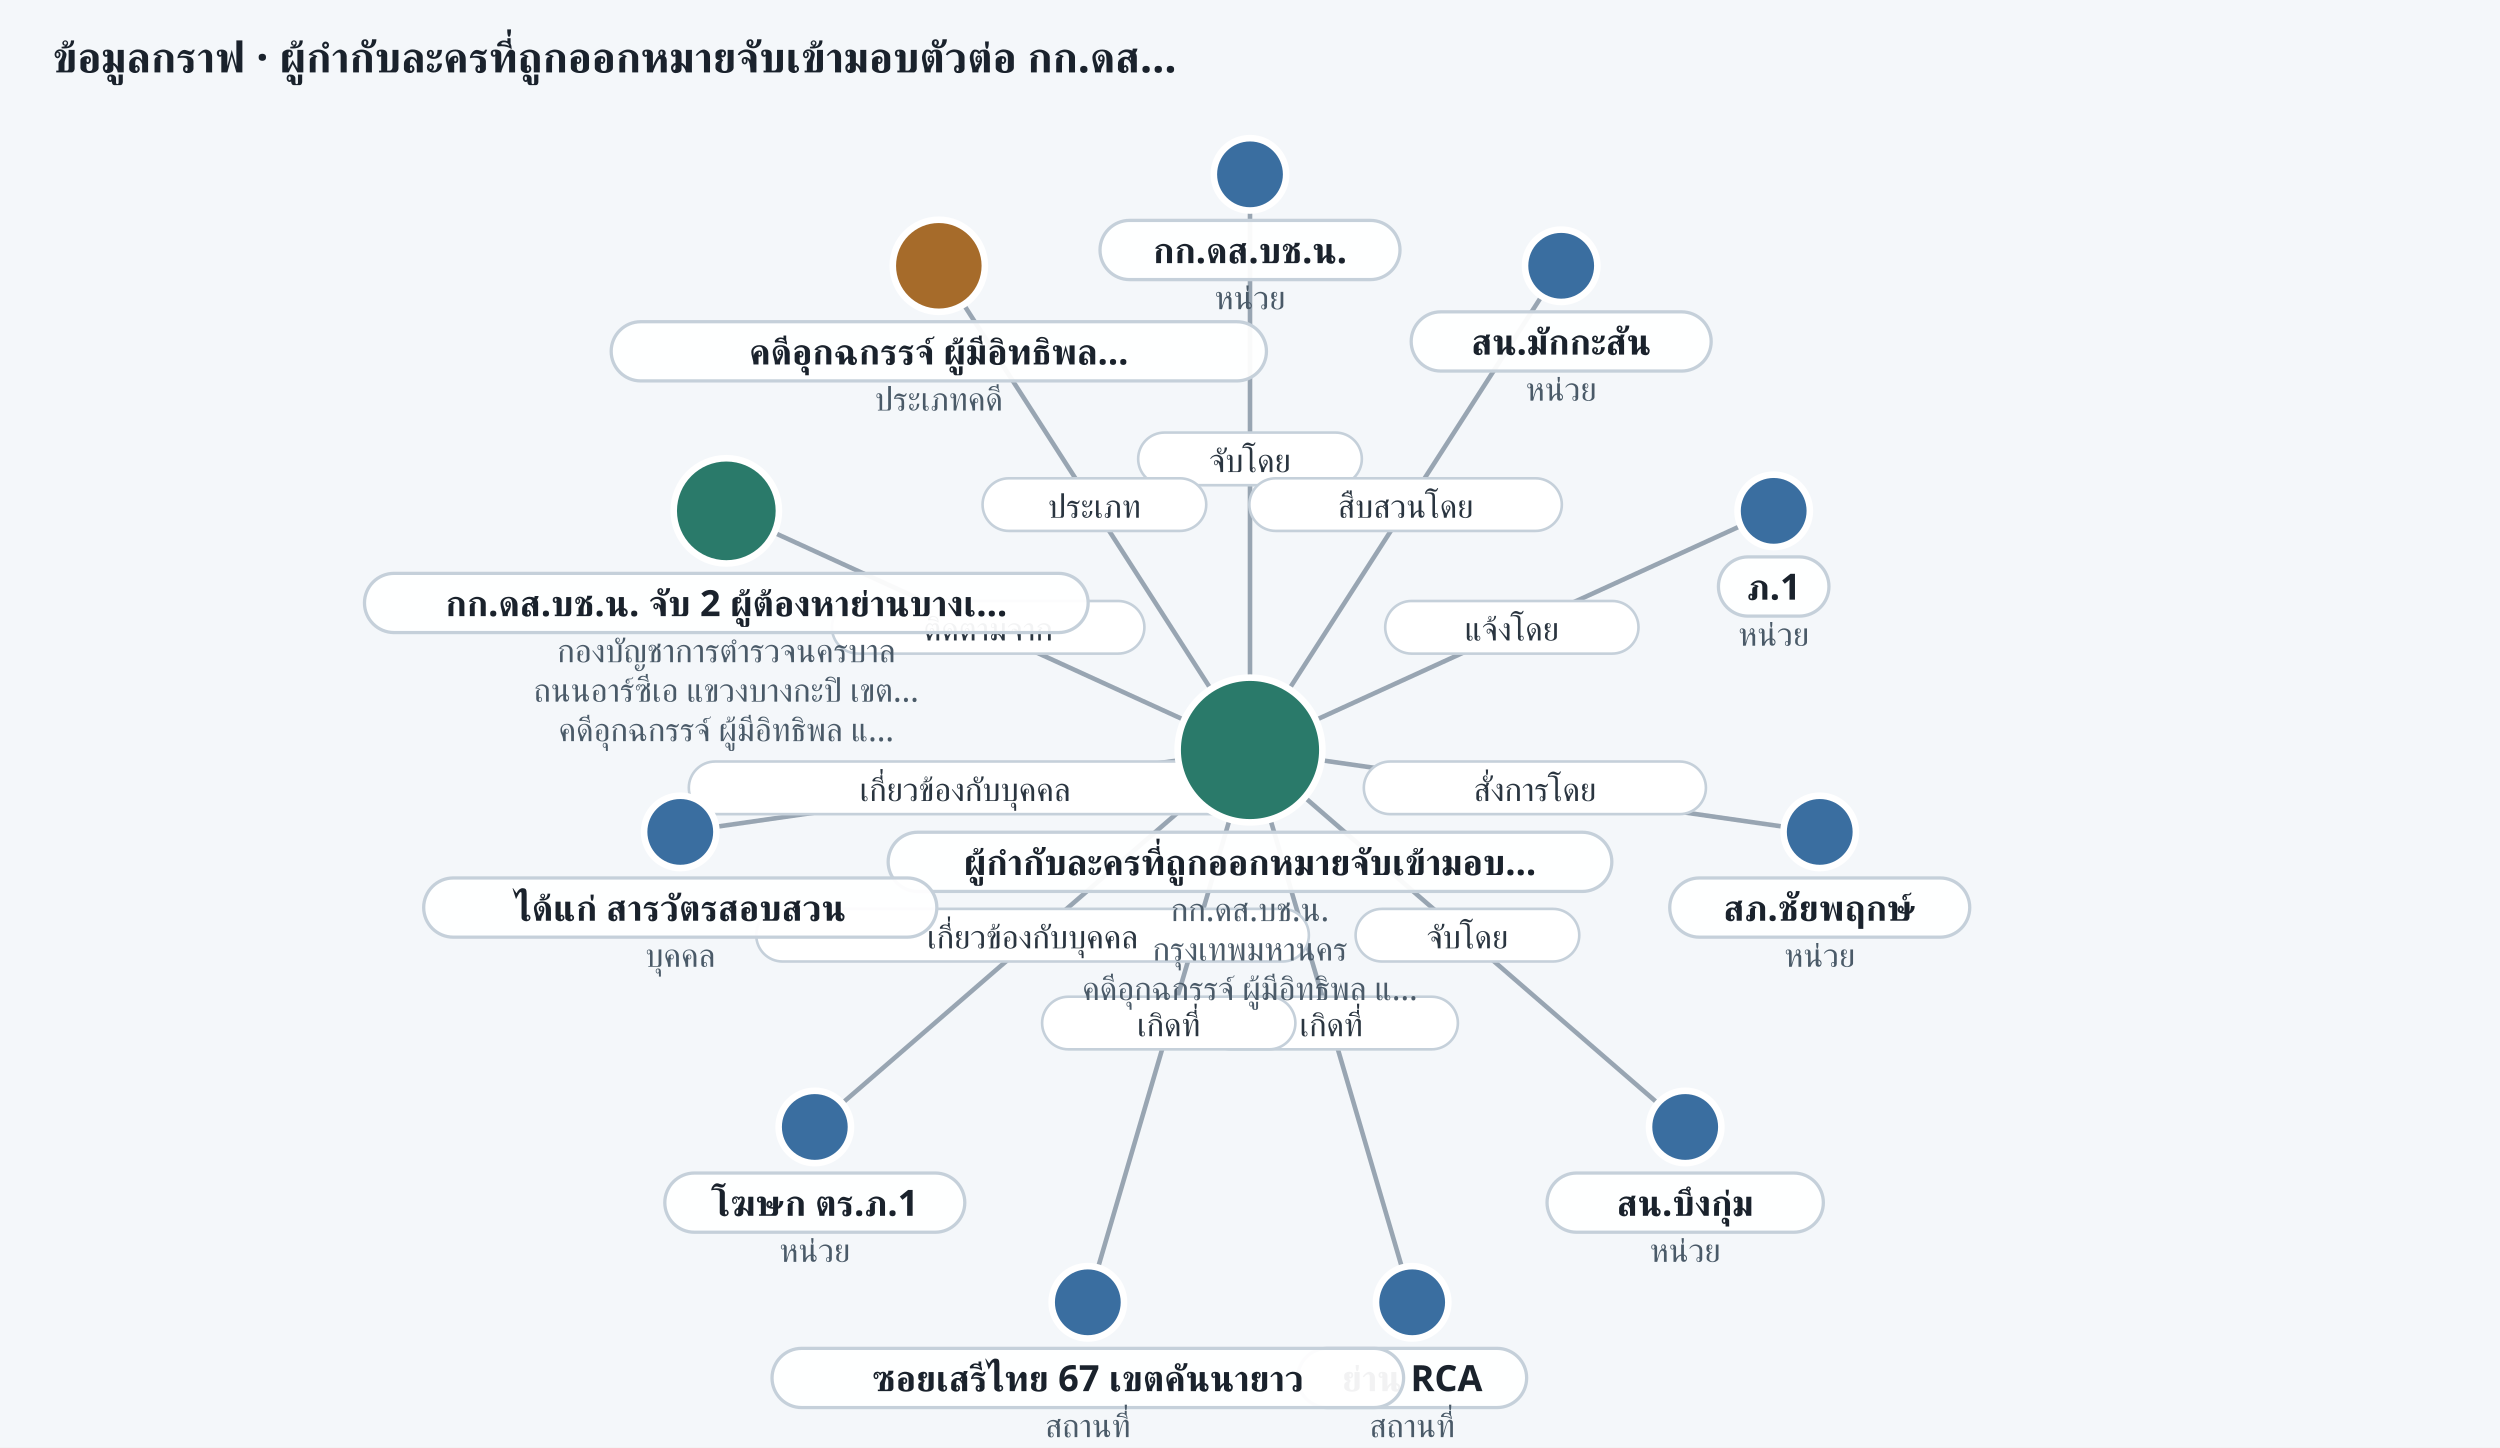
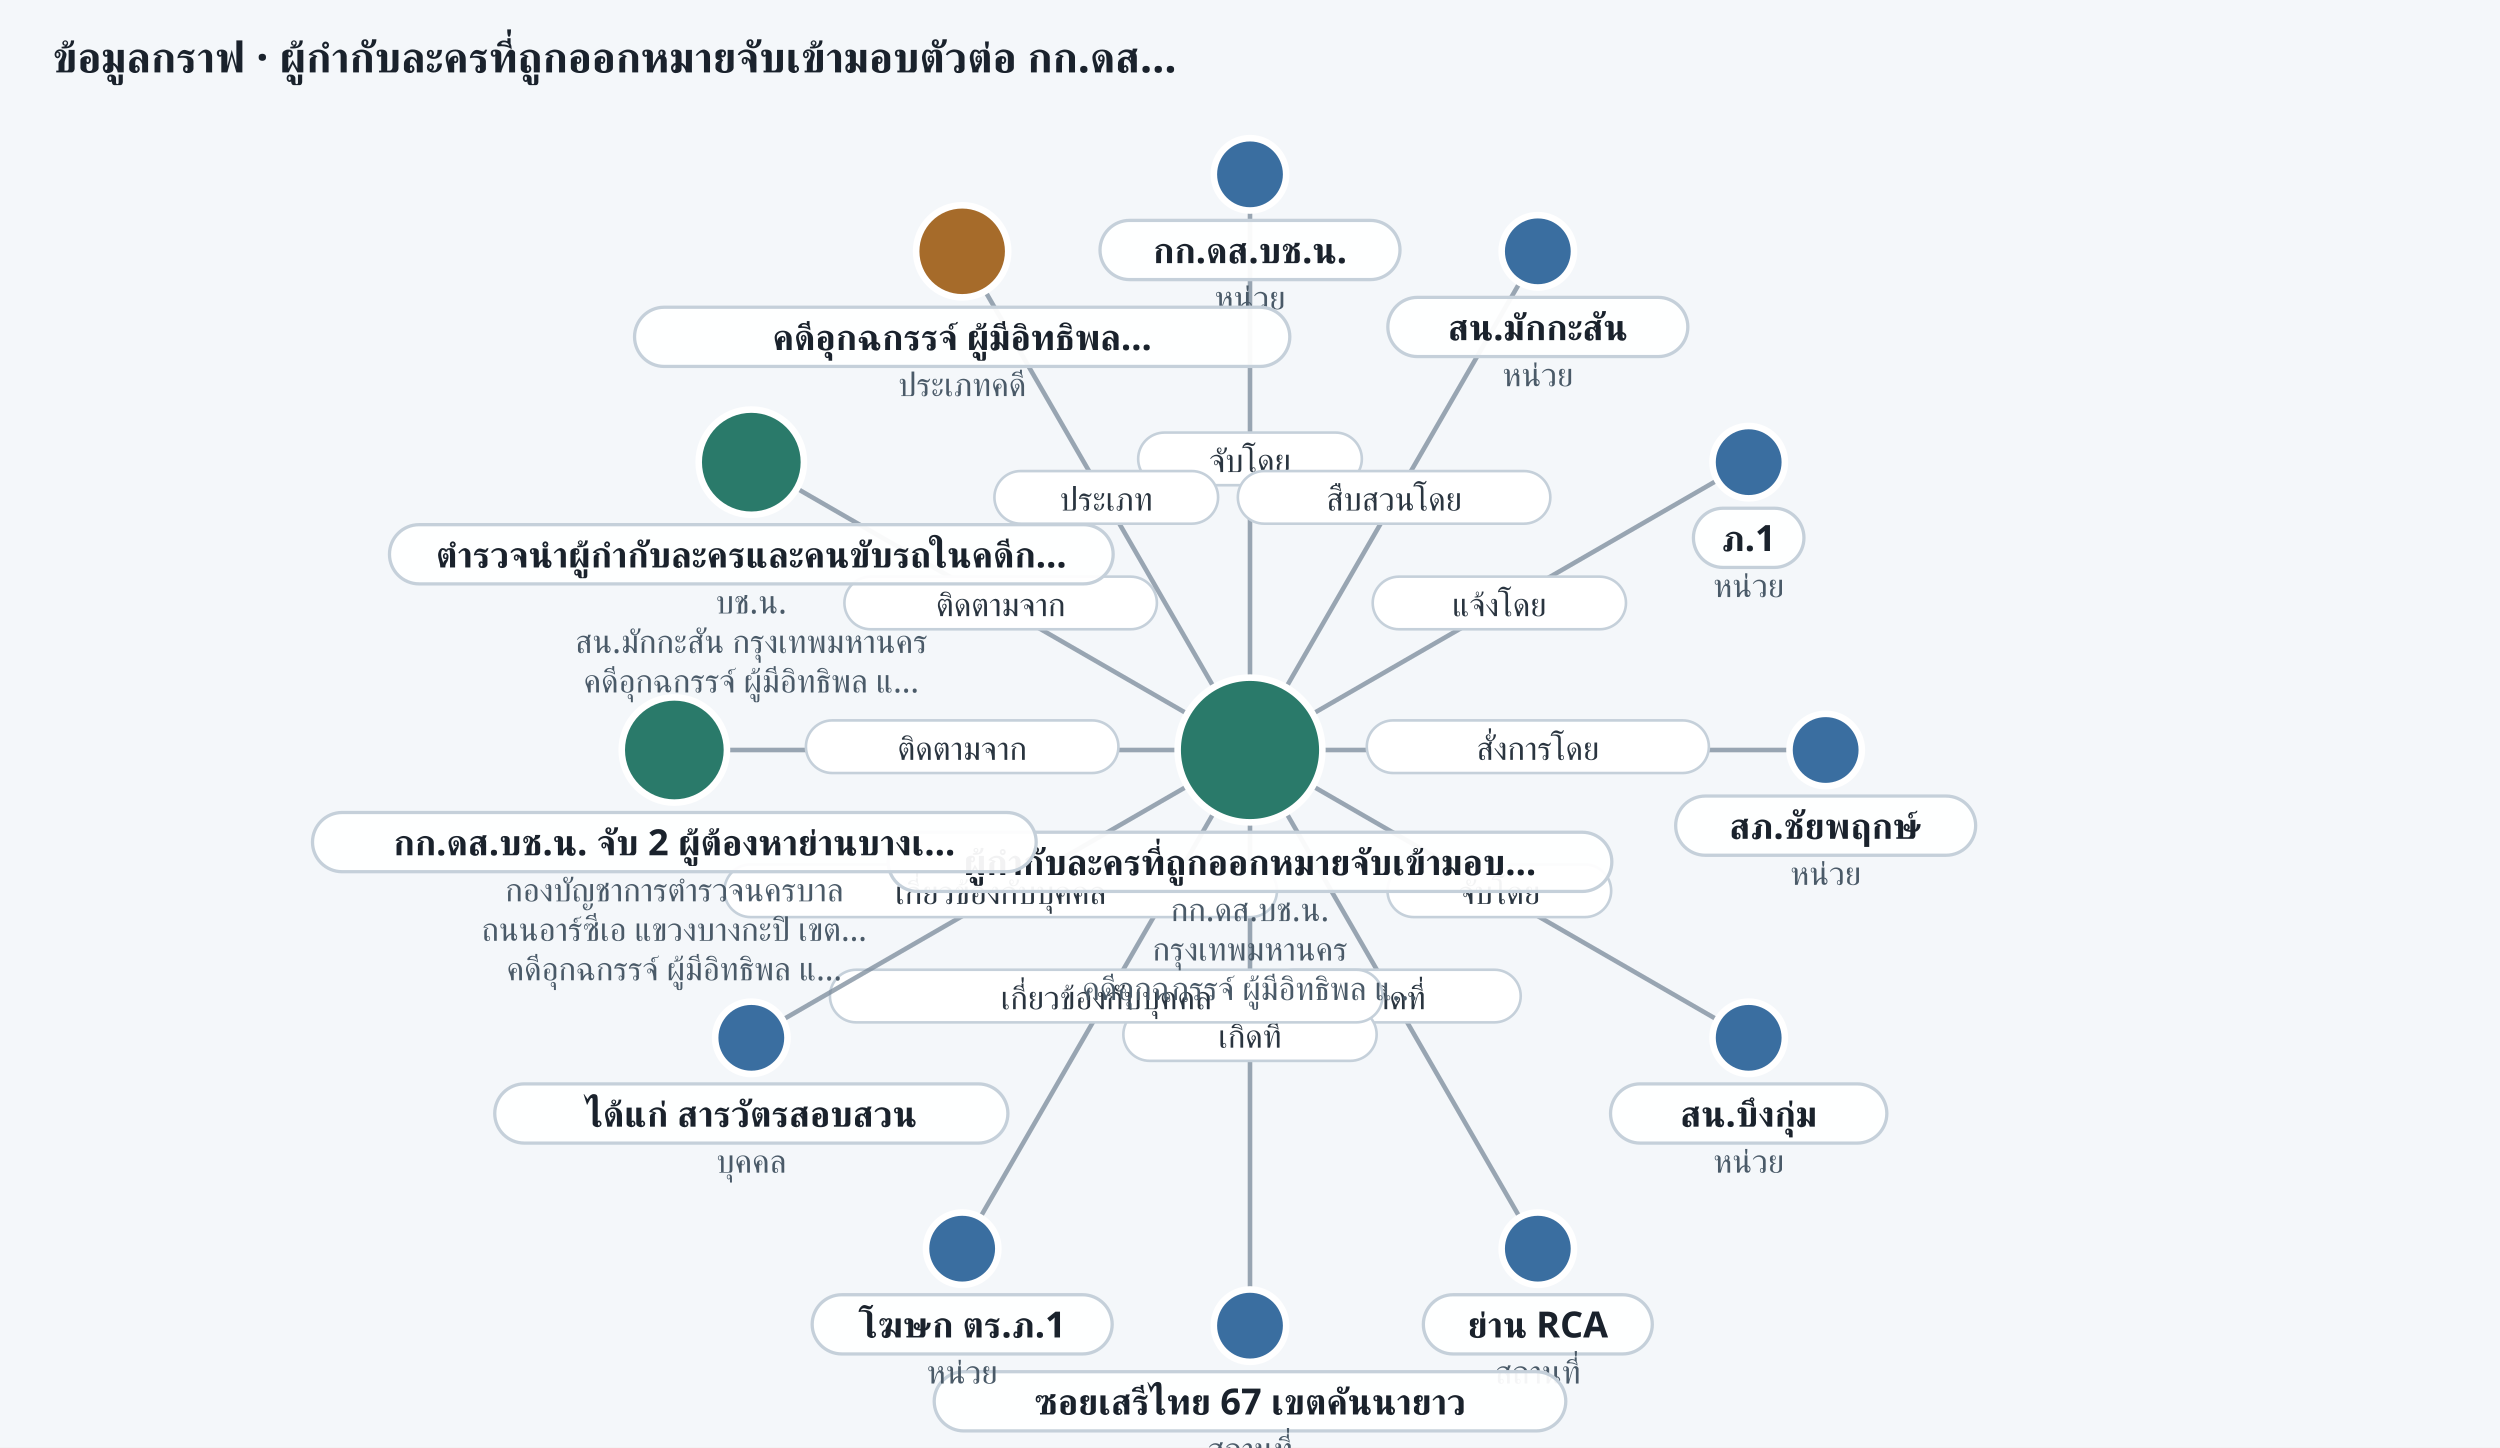
<svg xmlns="http://www.w3.org/2000/svg" width="760" height="440" viewBox="0 0 760 440" role="img" aria-label="ego graph 20261124-organized-01">
  <rect width="100%" height="100%" fill="#f4f7fa" />
  <text x="16" y="22" font-size="13" font-weight="700" fill="#1a222c" font-family="Sarabun, Anuphan, sans-serif">ข้อมูลกราฟ · ผู้กำกับละครที่ถูกออกหมายจับเข้ามอบตัวต่อ กก.ดส…</text>
  <line x1="380.0" y1="228.0" x2="380.0" y2="53.0" stroke="#7a8a9a" stroke-width="1.4" opacity="0.75" />
  <rect x="346.0" y="131.5" width="68.0" height="16" rx="8" fill="#fff" stroke="#c5d0da" stroke-width="0.8" />
  <text x="380.0" y="143.5" text-anchor="middle" font-size="10" fill="#2a3540" font-family="Sarabun, Anuphan, sans-serif">จับโดย</text>
-   <line x1="380.0" y1="228.0" x2="474.6" y2="80.8" stroke="#7a8a9a" stroke-width="1.4" opacity="0.75" />
-   <rect x="379.8" y="145.4" width="95.0" height="16" rx="8" fill="#fff" stroke="#c5d0da" stroke-width="0.8" />
-   <text x="427.3" y="157.4" text-anchor="middle" font-size="10" fill="#2a3540" font-family="Sarabun, Anuphan, sans-serif">สืบสวนโดย</text>
-   <line x1="380.0" y1="228.0" x2="539.2" y2="155.3" stroke="#7a8a9a" stroke-width="1.4" opacity="0.75" />
-   <rect x="421.1" y="182.7" width="77.0" height="16" rx="8" fill="#fff" stroke="#c5d0da" stroke-width="0.8" />
-   <text x="459.6" y="194.7" text-anchor="middle" font-size="10" fill="#2a3540" font-family="Sarabun, Anuphan, sans-serif">แจ้งโดย</text>
-   <line x1="380.0" y1="228.0" x2="553.2" y2="252.9" stroke="#7a8a9a" stroke-width="1.4" opacity="0.75" />
-   <rect x="414.6" y="231.5" width="104.0" height="16" rx="8" fill="#fff" stroke="#c5d0da" stroke-width="0.8" />
-   <text x="466.6" y="243.5" text-anchor="middle" font-size="10" fill="#2a3540" font-family="Sarabun, Anuphan, sans-serif">สั่งการโดย</text>
-   <line x1="380.0" y1="228.0" x2="512.3" y2="342.6" stroke="#7a8a9a" stroke-width="1.4" opacity="0.75" />
-   <rect x="412.1" y="276.3" width="68.0" height="16" rx="8" fill="#fff" stroke="#c5d0da" stroke-width="0.8" />
-   <text x="446.1" y="288.3" text-anchor="middle" font-size="10" fill="#2a3540" font-family="Sarabun, Anuphan, sans-serif">จับโดย</text>
-   <line x1="380.0" y1="228.0" x2="429.3" y2="395.9" stroke="#7a8a9a" stroke-width="1.4" opacity="0.75" />
-   <rect x="366.2" y="303.0" width="77.0" height="16" rx="8" fill="#fff" stroke="#c5d0da" stroke-width="0.8" />
-   <text x="404.7" y="315.0" text-anchor="middle" font-size="10" fill="#2a3540" font-family="Sarabun, Anuphan, sans-serif">เกิดที่</text>
-   <line x1="380.0" y1="228.0" x2="330.7" y2="395.9" stroke="#7a8a9a" stroke-width="1.4" opacity="0.75" />
-   <rect x="316.8" y="303.0" width="77.0" height="16" rx="8" fill="#fff" stroke="#c5d0da" stroke-width="0.8" />
-   <text x="355.3" y="315.0" text-anchor="middle" font-size="10" fill="#2a3540" font-family="Sarabun, Anuphan, sans-serif">เกิดที่</text>
-   <line x1="380.0" y1="228.0" x2="247.7" y2="342.6" stroke="#7a8a9a" stroke-width="1.4" opacity="0.75" />
-   <rect x="229.9" y="276.3" width="168.0" height="16" rx="8" fill="#fff" stroke="#c5d0da" stroke-width="0.8" />
-   <text x="313.9" y="288.3" text-anchor="middle" font-size="10" fill="#2a3540" font-family="Sarabun, Anuphan, sans-serif">เกี่ยวข้องกับบุคคล</text>
-   <line x1="380.0" y1="228.0" x2="206.8" y2="252.9" stroke="#7a8a9a" stroke-width="1.4" opacity="0.75" />
-   <rect x="209.4" y="231.5" width="168.0" height="16" rx="8" fill="#fff" stroke="#c5d0da" stroke-width="0.8" />
-   <text x="293.4" y="243.5" text-anchor="middle" font-size="10" fill="#2a3540" font-family="Sarabun, Anuphan, sans-serif">เกี่ยวข้องกับบุคคล</text>
-   <line x1="380.0" y1="228.0" x2="220.8" y2="155.3" stroke="#7a8a9a" stroke-width="1.4" opacity="0.75" />
-   <rect x="252.9" y="182.7" width="95.0" height="16" rx="8" fill="#fff" stroke="#c5d0da" stroke-width="0.8" />
-   <text x="300.4" y="194.7" text-anchor="middle" font-size="10" fill="#2a3540" font-family="Sarabun, Anuphan, sans-serif">ติดตามจาก</text>
-   <line x1="380.0" y1="228.0" x2="285.4" y2="80.8" stroke="#7a8a9a" stroke-width="1.4" opacity="0.75" />
-   <rect x="298.7" y="145.4" width="68.0" height="16" rx="8" fill="#fff" stroke="#c5d0da" stroke-width="0.8" />
-   <text x="332.7" y="157.4" text-anchor="middle" font-size="10" fill="#2a3540" font-family="Sarabun, Anuphan, sans-serif">ประเภท</text>
+   <line x1="380.0" y1="228.0" x2="467.5" y2="76.4" stroke="#7a8a9a" stroke-width="1.4" opacity="0.75" />
+   <rect x="376.3" y="143.2" width="95.0" height="16" rx="8" fill="#fff" stroke="#c5d0da" stroke-width="0.8" />
+   <text x="423.8" y="155.2" text-anchor="middle" font-size="10" fill="#2a3540" font-family="Sarabun, Anuphan, sans-serif">สืบสวนโดย</text>
+   <line x1="380.0" y1="228.0" x2="531.6" y2="140.5" stroke="#7a8a9a" stroke-width="1.4" opacity="0.75" />
+   <rect x="417.3" y="175.3" width="77.0" height="16" rx="8" fill="#fff" stroke="#c5d0da" stroke-width="0.8" />
+   <text x="455.8" y="187.3" text-anchor="middle" font-size="10" fill="#2a3540" font-family="Sarabun, Anuphan, sans-serif">แจ้งโดย</text>
+   <line x1="380.0" y1="228.0" x2="555.0" y2="228.0" stroke="#7a8a9a" stroke-width="1.4" opacity="0.75" />
+   <rect x="415.5" y="219.0" width="104.0" height="16" rx="8" fill="#fff" stroke="#c5d0da" stroke-width="0.8" />
+   <text x="467.5" y="231.0" text-anchor="middle" font-size="10" fill="#2a3540" font-family="Sarabun, Anuphan, sans-serif">สั่งการโดย</text>
+   <line x1="380.0" y1="228.0" x2="531.6" y2="315.5" stroke="#7a8a9a" stroke-width="1.4" opacity="0.75" />
+   <rect x="421.8" y="262.8" width="68.0" height="16" rx="8" fill="#fff" stroke="#c5d0da" stroke-width="0.8" />
+   <text x="455.8" y="274.8" text-anchor="middle" font-size="10" fill="#2a3540" font-family="Sarabun, Anuphan, sans-serif">จับโดย</text>
+   <line x1="380.0" y1="228.0" x2="467.5" y2="379.6" stroke="#7a8a9a" stroke-width="1.4" opacity="0.75" />
+   <rect x="385.3" y="294.8" width="77.0" height="16" rx="8" fill="#fff" stroke="#c5d0da" stroke-width="0.8" />
+   <text x="423.8" y="306.8" text-anchor="middle" font-size="10" fill="#2a3540" font-family="Sarabun, Anuphan, sans-serif">เกิดที่</text>
+   <line x1="380.0" y1="228.0" x2="380.0" y2="403.0" stroke="#7a8a9a" stroke-width="1.4" opacity="0.75" />
+   <rect x="341.5" y="306.5" width="77.0" height="16" rx="8" fill="#fff" stroke="#c5d0da" stroke-width="0.8" />
+   <text x="380.0" y="318.5" text-anchor="middle" font-size="10" fill="#2a3540" font-family="Sarabun, Anuphan, sans-serif">เกิดที่</text>
+   <line x1="380.0" y1="228.0" x2="292.5" y2="379.6" stroke="#7a8a9a" stroke-width="1.4" opacity="0.75" />
+   <rect x="252.3" y="294.8" width="168.0" height="16" rx="8" fill="#fff" stroke="#c5d0da" stroke-width="0.8" />
+   <text x="336.3" y="306.8" text-anchor="middle" font-size="10" fill="#2a3540" font-family="Sarabun, Anuphan, sans-serif">เกี่ยวข้องกับบุคคล</text>
+   <line x1="380.0" y1="228.0" x2="228.4" y2="315.5" stroke="#7a8a9a" stroke-width="1.4" opacity="0.75" />
+   <rect x="220.2" y="262.8" width="168.0" height="16" rx="8" fill="#fff" stroke="#c5d0da" stroke-width="0.8" />
+   <text x="304.2" y="274.8" text-anchor="middle" font-size="10" fill="#2a3540" font-family="Sarabun, Anuphan, sans-serif">เกี่ยวข้องกับบุคคล</text>
+   <line x1="380.0" y1="228.0" x2="205.0" y2="228.0" stroke="#7a8a9a" stroke-width="1.4" opacity="0.75" />
+   <rect x="245.0" y="219.0" width="95.0" height="16" rx="8" fill="#fff" stroke="#c5d0da" stroke-width="0.8" />
+   <text x="292.5" y="231.0" text-anchor="middle" font-size="10" fill="#2a3540" font-family="Sarabun, Anuphan, sans-serif">ติดตามจาก</text>
+   <line x1="228.4" y1="140.5" x2="380.0" y2="228.0" stroke="#7a8a9a" stroke-width="1.4" opacity="0.75" />
+   <rect x="256.7" y="175.3" width="95.0" height="16" rx="8" fill="#fff" stroke="#c5d0da" stroke-width="0.8" />
+   <text x="304.2" y="187.3" text-anchor="middle" font-size="10" fill="#2a3540" font-family="Sarabun, Anuphan, sans-serif">ติดตามจาก</text>
+   <line x1="380.0" y1="228.0" x2="292.5" y2="76.4" stroke="#7a8a9a" stroke-width="1.4" opacity="0.75" />
+   <rect x="302.3" y="143.2" width="68.0" height="16" rx="8" fill="#fff" stroke="#c5d0da" stroke-width="0.8" />
+   <text x="336.3" y="155.2" text-anchor="middle" font-size="10" fill="#2a3540" font-family="Sarabun, Anuphan, sans-serif">ประเภท</text>
  <circle cx="380.0" cy="228.0" r="22" fill="#2a7a6a" stroke="#fff" stroke-width="2" />
  <rect x="270.0" y="253.0" width="220.0" height="18" rx="9" fill="rgba(255,255,255,0.94)" stroke="#c5d0da" />
  <text x="380.0" y="266.0" text-anchor="middle" font-size="11" font-weight="600" fill="#1a222c" font-family="Sarabun, Anuphan, sans-serif">ผู้กำกับละครที่ถูกออกหมายจับเข้ามอบ…</text>
  <text x="380.0" y="280.0" text-anchor="middle" font-size="10" fill="#4a5a68" font-family="Sarabun, Anuphan, sans-serif">กก.ดส.บช.น.</text>
  <text x="380.0" y="292.0" text-anchor="middle" font-size="10" fill="#4a5a68" font-family="Sarabun, Anuphan, sans-serif">กรุงเทพมหานคร</text>
  <text x="380.0" y="304.0" text-anchor="middle" font-size="10" fill="#4a5a68" font-family="Sarabun, Anuphan, sans-serif">คดีอุกฉกรรจ์ ผู้มีอิทธิพล แ…</text>
  <circle cx="380.0" cy="53.0" r="11" fill="#3a6ea0" stroke="#fff" stroke-width="2" />
  <rect x="334.4" y="67.0" width="91.2" height="18" rx="9" fill="rgba(255,255,255,0.94)" stroke="#c5d0da" />
  <text x="380.0" y="80.0" text-anchor="middle" font-size="11" font-weight="600" fill="#1a222c" font-family="Sarabun, Anuphan, sans-serif">กก.ดส.บช.น.</text>
  <text x="380.0" y="94.0" text-anchor="middle" font-size="10" fill="#4a5a68" font-family="Sarabun, Anuphan, sans-serif">หน่วย</text>
-   <circle cx="474.6" cy="80.8" r="11" fill="#3a6ea0" stroke="#fff" stroke-width="2" />
-   <rect x="429.0" y="94.8" width="91.2" height="18" rx="9" fill="rgba(255,255,255,0.94)" stroke="#c5d0da" />
-   <text x="474.6" y="107.8" text-anchor="middle" font-size="11" font-weight="600" fill="#1a222c" font-family="Sarabun, Anuphan, sans-serif">สน.มักกะสัน</text>
-   <text x="474.6" y="121.8" text-anchor="middle" font-size="10" fill="#4a5a68" font-family="Sarabun, Anuphan, sans-serif">หน่วย</text>
-   <circle cx="539.2" cy="155.3" r="11" fill="#3a6ea0" stroke="#fff" stroke-width="2" />
-   <rect x="522.4" y="169.3" width="33.6" height="18" rx="9" fill="rgba(255,255,255,0.94)" stroke="#c5d0da" />
-   <text x="539.2" y="182.3" text-anchor="middle" font-size="11" font-weight="600" fill="#1a222c" font-family="Sarabun, Anuphan, sans-serif">ภ.1</text>
-   <text x="539.2" y="196.3" text-anchor="middle" font-size="10" fill="#4a5a68" font-family="Sarabun, Anuphan, sans-serif">หน่วย</text>
-   <circle cx="553.2" cy="252.9" r="11" fill="#3a6ea0" stroke="#fff" stroke-width="2" />
-   <rect x="507.6" y="266.9" width="91.2" height="18" rx="9" fill="rgba(255,255,255,0.94)" stroke="#c5d0da" />
-   <text x="553.2" y="279.9" text-anchor="middle" font-size="11" font-weight="600" fill="#1a222c" font-family="Sarabun, Anuphan, sans-serif">สภ.ชัยพฤกษ์</text>
-   <text x="553.2" y="293.9" text-anchor="middle" font-size="10" fill="#4a5a68" font-family="Sarabun, Anuphan, sans-serif">หน่วย</text>
-   <circle cx="512.3" cy="342.6" r="11" fill="#3a6ea0" stroke="#fff" stroke-width="2" />
-   <rect x="470.3" y="356.6" width="84.0" height="18" rx="9" fill="rgba(255,255,255,0.94)" stroke="#c5d0da" />
-   <text x="512.3" y="369.6" text-anchor="middle" font-size="11" font-weight="600" fill="#1a222c" font-family="Sarabun, Anuphan, sans-serif">สน.บึงกุ่ม</text>
-   <text x="512.3" y="383.6" text-anchor="middle" font-size="10" fill="#4a5a68" font-family="Sarabun, Anuphan, sans-serif">หน่วย</text>
-   <circle cx="429.3" cy="395.9" r="11" fill="#3a6ea0" stroke="#fff" stroke-width="2" />
-   <rect x="394.5" y="409.9" width="69.6" height="18" rx="9" fill="rgba(255,255,255,0.94)" stroke="#c5d0da" />
-   <text x="429.3" y="422.9" text-anchor="middle" font-size="11" font-weight="600" fill="#1a222c" font-family="Sarabun, Anuphan, sans-serif">ย่าน RCA</text>
-   <text x="429.3" y="436.9" text-anchor="middle" font-size="10" fill="#4a5a68" font-family="Sarabun, Anuphan, sans-serif">สถานที่</text>
-   <circle cx="330.7" cy="395.9" r="11" fill="#3a6ea0" stroke="#fff" stroke-width="2" />
-   <rect x="234.7" y="409.9" width="192.0" height="18" rx="9" fill="rgba(255,255,255,0.94)" stroke="#c5d0da" />
-   <text x="330.7" y="422.9" text-anchor="middle" font-size="11" font-weight="600" fill="#1a222c" font-family="Sarabun, Anuphan, sans-serif">ซอยเสรีไทย 67 เขตคันนายาว</text>
-   <text x="330.7" y="436.9" text-anchor="middle" font-size="10" fill="#4a5a68" font-family="Sarabun, Anuphan, sans-serif">สถานที่</text>
-   <circle cx="247.7" cy="342.6" r="11" fill="#3a6ea0" stroke="#fff" stroke-width="2" />
-   <rect x="202.1" y="356.6" width="91.2" height="18" rx="9" fill="rgba(255,255,255,0.94)" stroke="#c5d0da" />
-   <text x="247.7" y="369.6" text-anchor="middle" font-size="11" font-weight="600" fill="#1a222c" font-family="Sarabun, Anuphan, sans-serif">โฆษก ตร.ภ.1</text>
-   <text x="247.7" y="383.6" text-anchor="middle" font-size="10" fill="#4a5a68" font-family="Sarabun, Anuphan, sans-serif">หน่วย</text>
-   <circle cx="206.8" cy="252.9" r="11" fill="#3a6ea0" stroke="#fff" stroke-width="2" />
-   <rect x="128.8" y="266.9" width="156.0" height="18" rx="9" fill="rgba(255,255,255,0.94)" stroke="#c5d0da" />
-   <text x="206.8" y="279.9" text-anchor="middle" font-size="11" font-weight="600" fill="#1a222c" font-family="Sarabun, Anuphan, sans-serif">ได้แก่ สารวัตรสอบสวน</text>
-   <text x="206.8" y="293.9" text-anchor="middle" font-size="10" fill="#4a5a68" font-family="Sarabun, Anuphan, sans-serif">บุคคล</text>
-   <circle cx="220.8" cy="155.3" r="16" fill="#2a7a6a" stroke="#fff" stroke-width="2" />
-   <rect x="110.8" y="174.3" width="220.0" height="18" rx="9" fill="rgba(255,255,255,0.94)" stroke="#c5d0da" />
-   <text x="220.8" y="187.3" text-anchor="middle" font-size="11" font-weight="600" fill="#1a222c" font-family="Sarabun, Anuphan, sans-serif">กก.ดส.บช.น. จับ 2 ผู้ต้องหาย่านบางเ…</text>
-   <text x="220.8" y="201.3" text-anchor="middle" font-size="10" fill="#4a5a68" font-family="Sarabun, Anuphan, sans-serif">กองบัญชาการตำรวจนครบาล</text>
-   <text x="220.8" y="213.3" text-anchor="middle" font-size="10" fill="#4a5a68" font-family="Sarabun, Anuphan, sans-serif">ถนนอาร์ซีเอ แขวงบางกะปิ เขต…</text>
-   <text x="220.8" y="225.3" text-anchor="middle" font-size="10" fill="#4a5a68" font-family="Sarabun, Anuphan, sans-serif">คดีอุกฉกรรจ์ ผู้มีอิทธิพล แ…</text>
-   <circle cx="285.4" cy="80.8" r="14" fill="#a66b2a" stroke="#fff" stroke-width="2" />
-   <rect x="185.8" y="97.8" width="199.2" height="18" rx="9" fill="rgba(255,255,255,0.94)" stroke="#c5d0da" />
-   <text x="285.4" y="110.8" text-anchor="middle" font-size="11" font-weight="600" fill="#1a222c" font-family="Sarabun, Anuphan, sans-serif">คดีอุกฉกรรจ์ ผู้มีอิทธิพล…</text>
-   <text x="285.4" y="124.8" text-anchor="middle" font-size="10" fill="#4a5a68" font-family="Sarabun, Anuphan, sans-serif">ประเภทคดี</text>
+   <circle cx="467.5" cy="76.4" r="11" fill="#3a6ea0" stroke="#fff" stroke-width="2" />
+   <rect x="421.9" y="90.4" width="91.2" height="18" rx="9" fill="rgba(255,255,255,0.94)" stroke="#c5d0da" />
+   <text x="467.5" y="103.4" text-anchor="middle" font-size="11" font-weight="600" fill="#1a222c" font-family="Sarabun, Anuphan, sans-serif">สน.มักกะสัน</text>
+   <text x="467.5" y="117.4" text-anchor="middle" font-size="10" fill="#4a5a68" font-family="Sarabun, Anuphan, sans-serif">หน่วย</text>
+   <circle cx="531.6" cy="140.5" r="11" fill="#3a6ea0" stroke="#fff" stroke-width="2" />
+   <rect x="514.8" y="154.5" width="33.6" height="18" rx="9" fill="rgba(255,255,255,0.94)" stroke="#c5d0da" />
+   <text x="531.6" y="167.5" text-anchor="middle" font-size="11" font-weight="600" fill="#1a222c" font-family="Sarabun, Anuphan, sans-serif">ภ.1</text>
+   <text x="531.6" y="181.5" text-anchor="middle" font-size="10" fill="#4a5a68" font-family="Sarabun, Anuphan, sans-serif">หน่วย</text>
+   <circle cx="555.0" cy="228.0" r="11" fill="#3a6ea0" stroke="#fff" stroke-width="2" />
+   <rect x="509.4" y="242.0" width="91.2" height="18" rx="9" fill="rgba(255,255,255,0.94)" stroke="#c5d0da" />
+   <text x="555.0" y="255.0" text-anchor="middle" font-size="11" font-weight="600" fill="#1a222c" font-family="Sarabun, Anuphan, sans-serif">สภ.ชัยพฤกษ์</text>
+   <text x="555.0" y="269.0" text-anchor="middle" font-size="10" fill="#4a5a68" font-family="Sarabun, Anuphan, sans-serif">หน่วย</text>
+   <circle cx="531.6" cy="315.5" r="11" fill="#3a6ea0" stroke="#fff" stroke-width="2" />
+   <rect x="489.6" y="329.5" width="84.0" height="18" rx="9" fill="rgba(255,255,255,0.94)" stroke="#c5d0da" />
+   <text x="531.6" y="342.5" text-anchor="middle" font-size="11" font-weight="600" fill="#1a222c" font-family="Sarabun, Anuphan, sans-serif">สน.บึงกุ่ม</text>
+   <text x="531.6" y="356.5" text-anchor="middle" font-size="10" fill="#4a5a68" font-family="Sarabun, Anuphan, sans-serif">หน่วย</text>
+   <circle cx="467.5" cy="379.6" r="11" fill="#3a6ea0" stroke="#fff" stroke-width="2" />
+   <rect x="432.7" y="393.6" width="69.6" height="18" rx="9" fill="rgba(255,255,255,0.94)" stroke="#c5d0da" />
+   <text x="467.5" y="406.6" text-anchor="middle" font-size="11" font-weight="600" fill="#1a222c" font-family="Sarabun, Anuphan, sans-serif">ย่าน RCA</text>
+   <text x="467.5" y="420.6" text-anchor="middle" font-size="10" fill="#4a5a68" font-family="Sarabun, Anuphan, sans-serif">สถานที่</text>
+   <circle cx="380.0" cy="403.0" r="11" fill="#3a6ea0" stroke="#fff" stroke-width="2" />
+   <rect x="284.0" y="417.0" width="192.0" height="18" rx="9" fill="rgba(255,255,255,0.94)" stroke="#c5d0da" />
+   <text x="380.0" y="430.0" text-anchor="middle" font-size="11" font-weight="600" fill="#1a222c" font-family="Sarabun, Anuphan, sans-serif">ซอยเสรีไทย 67 เขตคันนายาว</text>
+   <text x="380.0" y="444.0" text-anchor="middle" font-size="10" fill="#4a5a68" font-family="Sarabun, Anuphan, sans-serif">สถานที่</text>
+   <circle cx="292.5" cy="379.6" r="11" fill="#3a6ea0" stroke="#fff" stroke-width="2" />
+   <rect x="246.9" y="393.6" width="91.2" height="18" rx="9" fill="rgba(255,255,255,0.94)" stroke="#c5d0da" />
+   <text x="292.5" y="406.6" text-anchor="middle" font-size="11" font-weight="600" fill="#1a222c" font-family="Sarabun, Anuphan, sans-serif">โฆษก ตร.ภ.1</text>
+   <text x="292.5" y="420.6" text-anchor="middle" font-size="10" fill="#4a5a68" font-family="Sarabun, Anuphan, sans-serif">หน่วย</text>
+   <circle cx="228.4" cy="315.5" r="11" fill="#3a6ea0" stroke="#fff" stroke-width="2" />
+   <rect x="150.4" y="329.5" width="156.0" height="18" rx="9" fill="rgba(255,255,255,0.94)" stroke="#c5d0da" />
+   <text x="228.4" y="342.5" text-anchor="middle" font-size="11" font-weight="600" fill="#1a222c" font-family="Sarabun, Anuphan, sans-serif">ได้แก่ สารวัตรสอบสวน</text>
+   <text x="228.4" y="356.5" text-anchor="middle" font-size="10" fill="#4a5a68" font-family="Sarabun, Anuphan, sans-serif">บุคคล</text>
+   <circle cx="205.0" cy="228.0" r="16" fill="#2a7a6a" stroke="#fff" stroke-width="2" />
+   <rect x="95.0" y="247.0" width="220.0" height="18" rx="9" fill="rgba(255,255,255,0.94)" stroke="#c5d0da" />
+   <text x="205.0" y="260.0" text-anchor="middle" font-size="11" font-weight="600" fill="#1a222c" font-family="Sarabun, Anuphan, sans-serif">กก.ดส.บช.น. จับ 2 ผู้ต้องหาย่านบางเ…</text>
+   <text x="205.0" y="274.0" text-anchor="middle" font-size="10" fill="#4a5a68" font-family="Sarabun, Anuphan, sans-serif">กองบัญชาการตำรวจนครบาล</text>
+   <text x="205.0" y="286.0" text-anchor="middle" font-size="10" fill="#4a5a68" font-family="Sarabun, Anuphan, sans-serif">ถนนอาร์ซีเอ แขวงบางกะปิ เขต…</text>
+   <text x="205.0" y="298.0" text-anchor="middle" font-size="10" fill="#4a5a68" font-family="Sarabun, Anuphan, sans-serif">คดีอุกฉกรรจ์ ผู้มีอิทธิพล แ…</text>
+   <circle cx="228.4" cy="140.5" r="16" fill="#2a7a6a" stroke="#fff" stroke-width="2" />
+   <rect x="118.4" y="159.5" width="220.0" height="18" rx="9" fill="rgba(255,255,255,0.94)" stroke="#c5d0da" />
+   <text x="228.4" y="172.5" text-anchor="middle" font-size="11" font-weight="600" fill="#1a222c" font-family="Sarabun, Anuphan, sans-serif">ตำรวจนำผู้กำกับละครและคนขับรถในคดีก…</text>
+   <text x="228.4" y="186.5" text-anchor="middle" font-size="10" fill="#4a5a68" font-family="Sarabun, Anuphan, sans-serif">บช.น.</text>
+   <text x="228.4" y="198.5" text-anchor="middle" font-size="10" fill="#4a5a68" font-family="Sarabun, Anuphan, sans-serif">สน.มักกะสัน กรุงเทพมหานคร</text>
+   <text x="228.4" y="210.5" text-anchor="middle" font-size="10" fill="#4a5a68" font-family="Sarabun, Anuphan, sans-serif">คดีอุกฉกรรจ์ ผู้มีอิทธิพล แ…</text>
+   <circle cx="292.5" cy="76.4" r="14" fill="#a66b2a" stroke="#fff" stroke-width="2" />
+   <rect x="192.9" y="93.4" width="199.2" height="18" rx="9" fill="rgba(255,255,255,0.94)" stroke="#c5d0da" />
+   <text x="292.5" y="106.4" text-anchor="middle" font-size="11" font-weight="600" fill="#1a222c" font-family="Sarabun, Anuphan, sans-serif">คดีอุกฉกรรจ์ ผู้มีอิทธิพล…</text>
+   <text x="292.5" y="120.4" text-anchor="middle" font-size="10" fill="#4a5a68" font-family="Sarabun, Anuphan, sans-serif">ประเภทคดี</text>
</svg>
